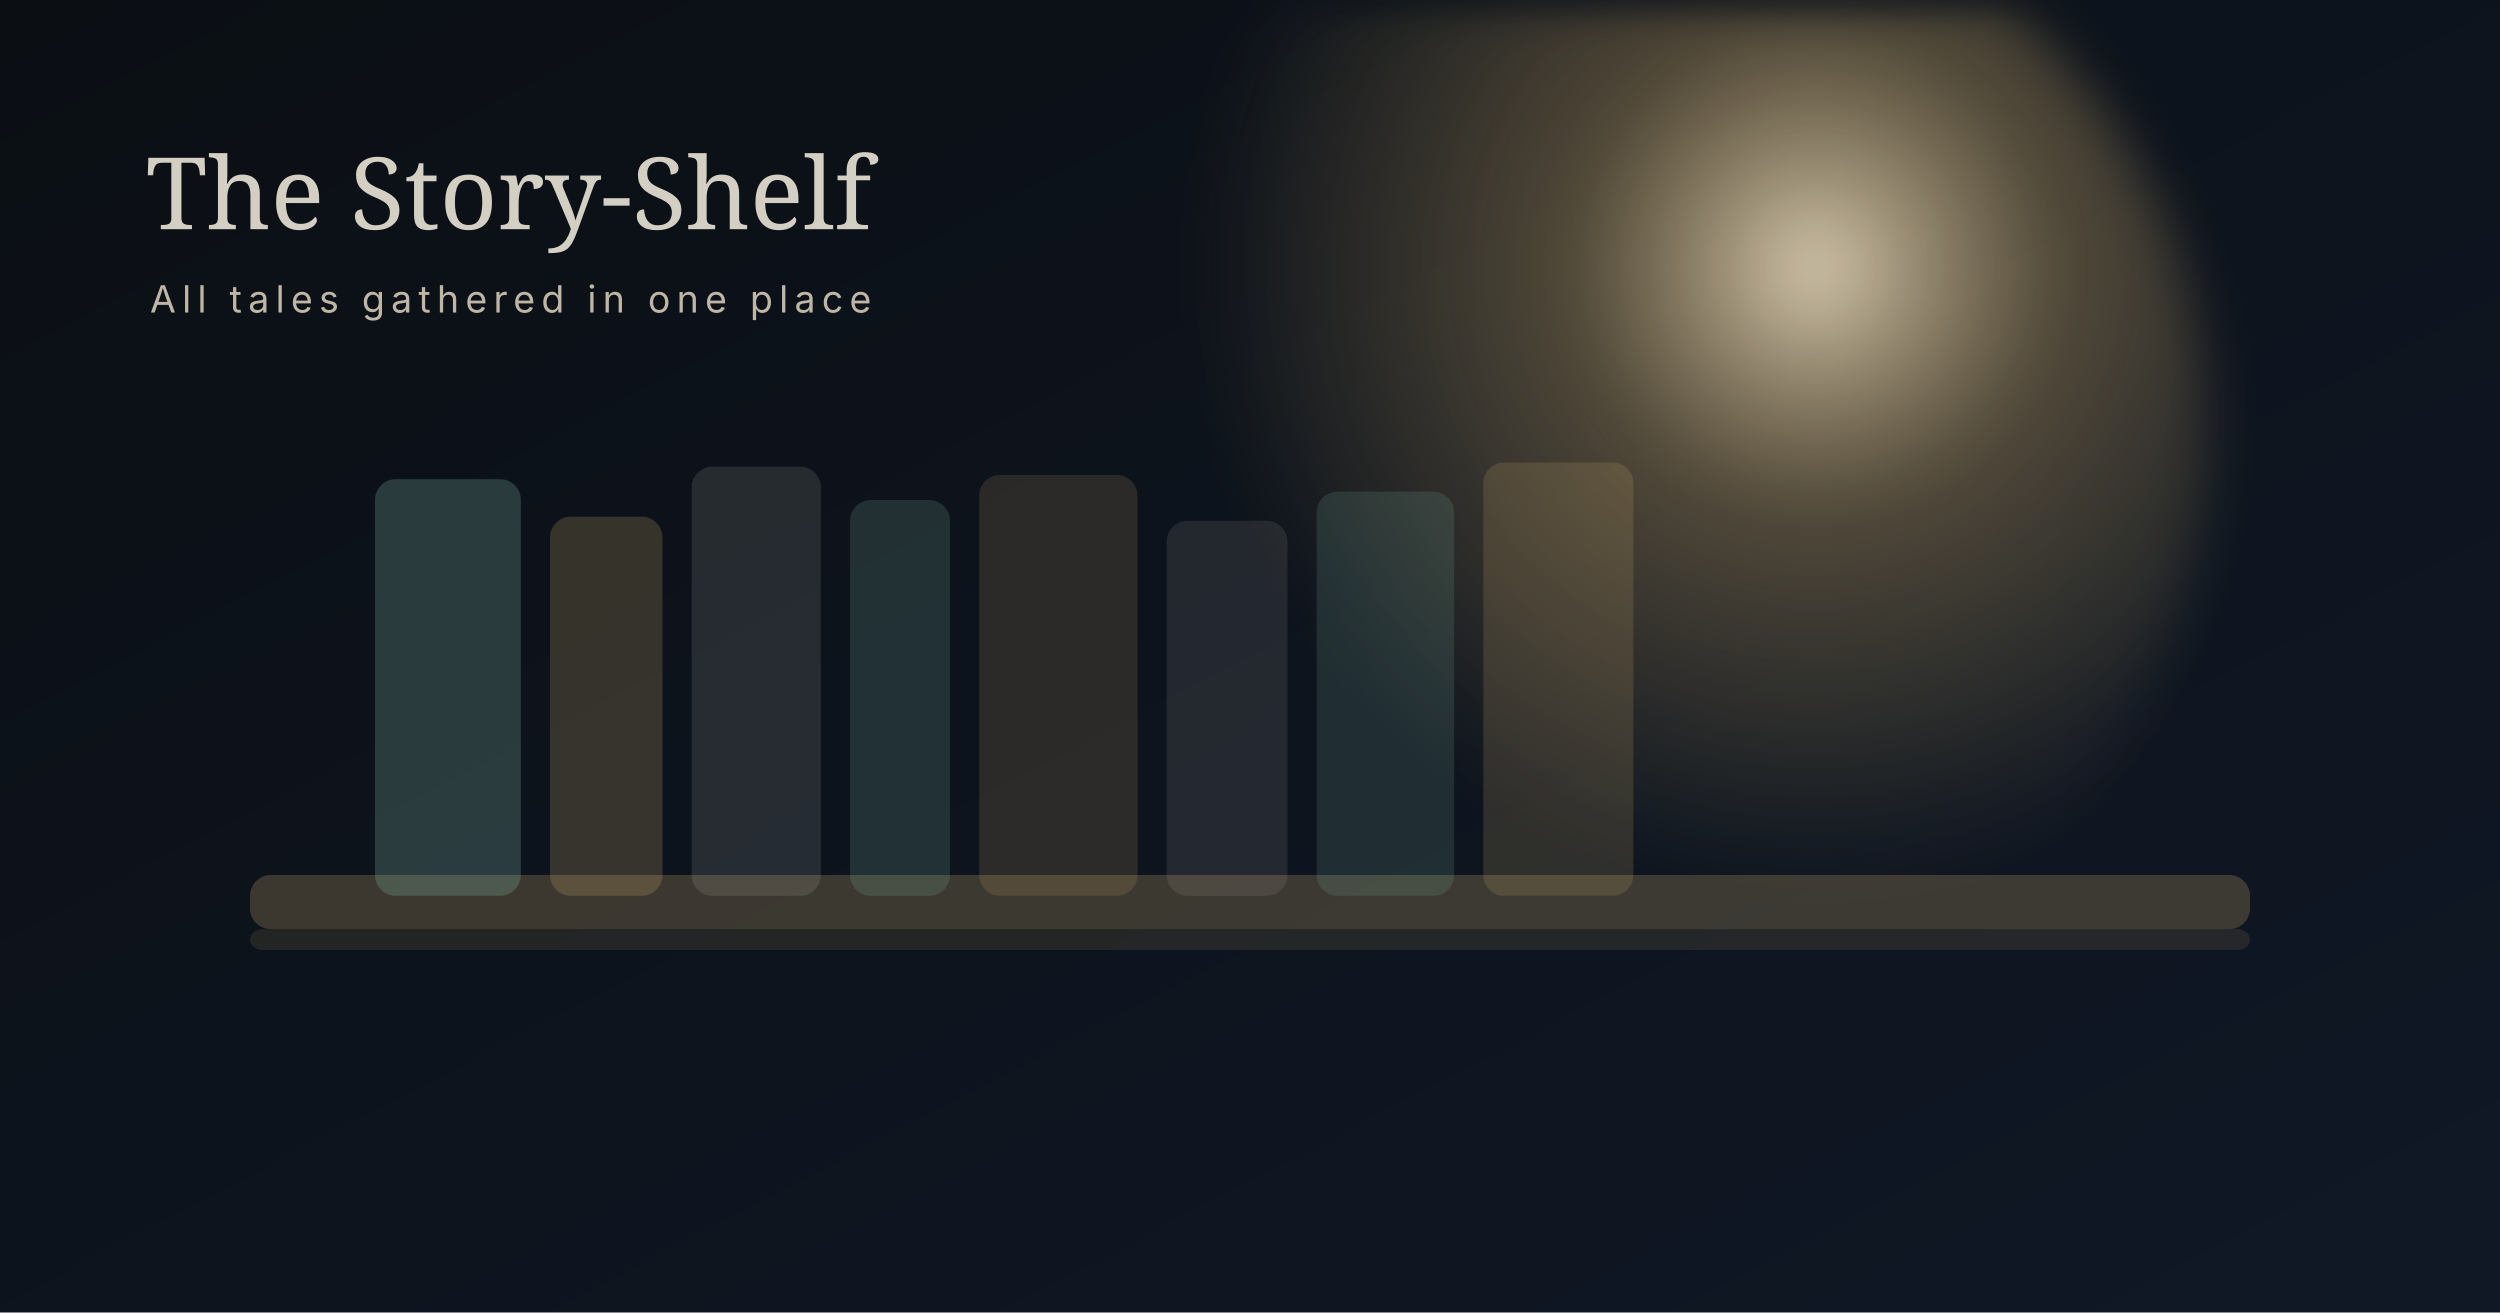
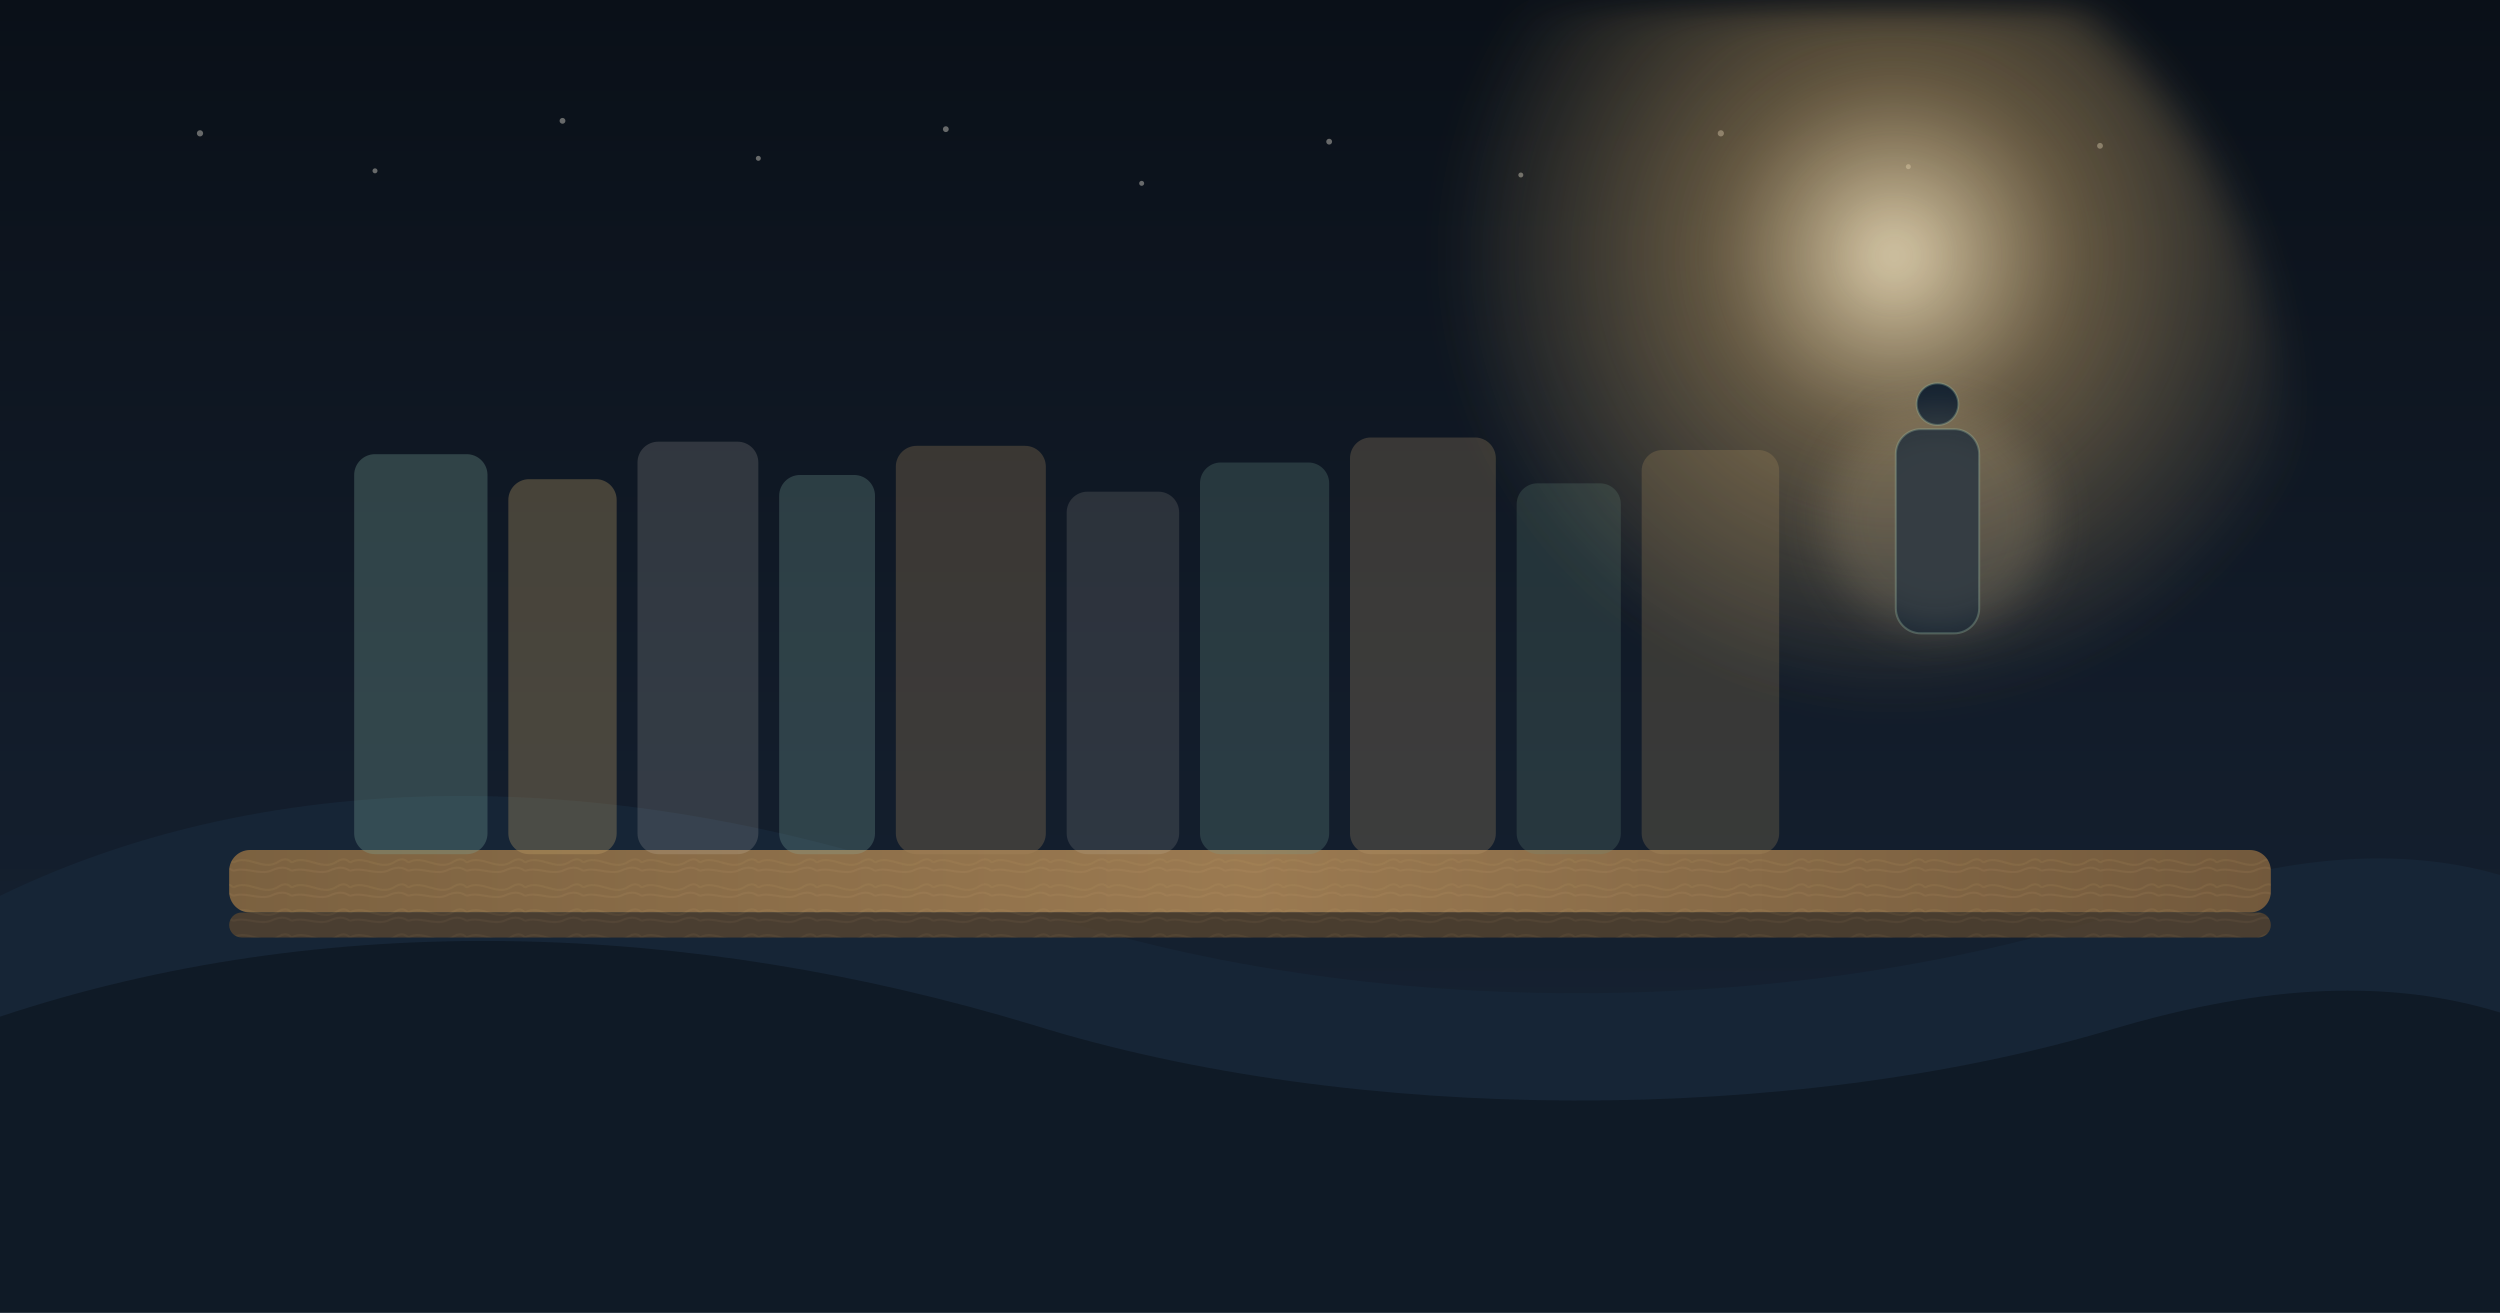
- <svg xmlns="http://www.w3.org/2000/svg" width="1200" height="630" viewBox="0 0 1200 630" role="img" aria-label="A lantern-lit shelf of books, suggesting a hobbit's story-shelf">
+ <svg xmlns="http://www.w3.org/2000/svg" width="1200" height="630" viewBox="0 0 1200 630" role="img" aria-label="A lantern-lit shelf scene with layered scenery and textured wood">
  <defs>
-     <linearGradient id="bg" x1="0" x2="1" y1="0" y2="1">
-       <stop offset="0" stop-color="#0b0f14" />
-       <stop offset="1" stop-color="#101826" />
+     <linearGradient id="bg" x1="0" y1="0" x2="0" y2="1">
+       <stop offset="0" stop-color="#0a1018" />
+       <stop offset="0.55" stop-color="#121c2a" />
+       <stop offset="1" stop-color="#182637" />
    </linearGradient>
-     <radialGradient id="lamp" cx="65%" cy="35%" r="55%">
-       <stop offset="0" stop-color="#f6e7c8" stop-opacity="0.85" />
-       <stop offset="0.4" stop-color="#c9a86a" stop-opacity="0.35" />
-       <stop offset="1" stop-color="#c9a86a" stop-opacity="0" />
+     <radialGradient id="lampGlow" cx="0.67" cy="0.33" r="0.38">
+       <stop offset="0" stop-color="#f4e4bf" stop-opacity="0.9" />
+       <stop offset="0.4" stop-color="#cca86b" stop-opacity="0.45" />
+       <stop offset="1" stop-color="#cca86b" stop-opacity="0" />
    </radialGradient>
-     <filter id="blur" x="-20%" y="-20%" width="140%" height="140%">
-       <feGaussianBlur stdDeviation="12" />
+     <linearGradient id="woodTop" x1="0" y1="0" x2="1" y2="0">
+       <stop offset="0" stop-color="#7b6140" />
+       <stop offset="0.5" stop-color="#9b7a51" />
+       <stop offset="1" stop-color="#72593c" />
+     </linearGradient>
+     <pattern id="grain" width="28" height="12" patternUnits="userSpaceOnUse">
+       <path d="M0 6 C7 2 14 10 21 6 C24 4 26 4 28 6" stroke="#c6a06a" stroke-opacity="0.12" fill="none" />
+       <path d="M0 10 C6 8 12 12 18 10 C22 8 25 8 28 10" stroke="#d4b181" stroke-opacity="0.1" fill="none" />
+     </pattern>
+     <filter id="soft" x="-20%" y="-20%" width="140%" height="140%">
+       <feGaussianBlur stdDeviation="10" />
    </filter>
  </defs>
  <rect width="1200" height="630" fill="url(#bg)" />
-   <circle cx="790" cy="210" r="270" fill="url(#lamp)" filter="url(#blur)" />
-   <rect x="120" y="420" width="960" height="26" rx="10" fill="#c9a86a" opacity="0.25" />
-   <rect x="120" y="446" width="960" height="10" rx="6" fill="#c9a86a" opacity="0.12" />
-   <g transform="translate(180,230)">
-     <rect x="0" y="0" width="70" height="200" rx="10" fill="#7fb7a6" opacity="0.25" />
-     <rect x="84" y="18" width="54" height="182" rx="10" fill="#c9a86a" opacity="0.22" />
-     <rect x="152" y="-6" width="62" height="206" rx="10" fill="#e9e3d5" opacity="0.12" />
-     <rect x="228" y="10" width="48" height="190" rx="10" fill="#7fb7a6" opacity="0.18" />
-     <rect x="290" y="-2" width="76" height="202" rx="10" fill="#c9a86a" opacity="0.16" />
-     <rect x="380" y="20" width="58" height="180" rx="10" fill="#e9e3d5" opacity="0.10" />
-     <rect x="452" y="6" width="66" height="194" rx="10" fill="#7fb7a6" opacity="0.16" />
-     <rect x="532" y="-8" width="72" height="208" rx="10" fill="#c9a86a" opacity="0.18" />
+   <g fill="#e7e2d6" opacity="0.42">
+     <circle cx="96" cy="64" r="1.5" />
+     <circle cx="180" cy="82" r="1.2" />
+     <circle cx="270" cy="58" r="1.4" />
+     <circle cx="364" cy="76" r="1.2" />
+     <circle cx="454" cy="62" r="1.4" />
+     <circle cx="548" cy="88" r="1.2" />
+     <circle cx="638" cy="68" r="1.4" />
+     <circle cx="730" cy="84" r="1.2" />
+     <circle cx="826" cy="64" r="1.5" />
+     <circle cx="916" cy="80" r="1.2" />
+     <circle cx="1008" cy="70" r="1.4" />
  </g>
-   <text x="70" y="110" fill="#e9e3d5" fill-opacity="0.9" font-family="ui-serif, Georgia, serif" font-size="48">The Story-Shelf</text>
-   <text x="72" y="150" fill="#bfb6a5" font-family="ui-sans-serif, system-ui, -apple-system, Segoe UI" font-size="18" letter-spacing="3">All tales gathered in one place</text>
+   <circle cx="812" cy="220" r="286" fill="url(#lampGlow)" filter="url(#soft)" />
+   <g>
+     <path d="M0 430 C140 362 314 370 478 431 C645 492 868 492 1039 431 C1105 408 1159 408 1200 420 L1200 630 L0 630 Z" fill="#162536" />
+     <path d="M0 488 C156 436 331 442 496 492 C650 540 860 540 1014 494 C1088 472 1148 470 1200 486 L1200 630 L0 630 Z" fill="#0f1a26" />
+   </g>
+   <g>
+     <rect x="110" y="408" width="980" height="30" rx="10" fill="url(#woodTop)" />
+     <rect x="110" y="408" width="980" height="30" rx="10" fill="url(#grain)" />
+     <rect x="110" y="438" width="980" height="12" rx="6" fill="#5b472f" opacity="0.75" />
+     <rect x="110" y="438" width="980" height="12" rx="6" fill="url(#grain)" opacity="0.65" />
+   </g>
+   <g transform="translate(170,214)">
+     <rect x="0" y="4" width="64" height="192" rx="10" fill="#7ca79a" opacity="0.3" />
+     <rect x="74" y="16" width="52" height="180" rx="10" fill="#c9a86a" opacity="0.3" />
+     <rect x="136" y="-2" width="58" height="198" rx="10" fill="#e7ded0" opacity="0.16" />
+     <rect x="204" y="14" width="46" height="182" rx="10" fill="#8ab8ac" opacity="0.24" />
+     <rect x="260" y="0" width="72" height="196" rx="10" fill="#a98a5d" opacity="0.28" />
+     <rect x="342" y="22" width="54" height="174" rx="10" fill="#d8d0c2" opacity="0.14" />
+     <rect x="406" y="8" width="62" height="188" rx="10" fill="#759f91" opacity="0.24" />
+     <rect x="478" y="-4" width="70" height="200" rx="10" fill="#c1a070" opacity="0.24" />
+     <rect x="558" y="18" width="50" height="178" rx="10" fill="#6d917f" opacity="0.22" />
+     <rect x="618" y="2" width="66" height="194" rx="10" fill="#b19162" opacity="0.24" />
+   </g>
+   <g transform="translate(930,258)">
+     <rect x="-20" y="-52" width="40" height="98" rx="12" fill="#12202f" stroke="#8db4a0" stroke-opacity="0.34" />
+     <circle cx="0" cy="-64" r="10" fill="#12202f" stroke="#8db4a0" stroke-opacity="0.34" />
+     <circle cx="0" cy="-8" r="54" fill="#f0d9ab" opacity="0.16" filter="url(#soft)" />
+   </g>
</svg>
